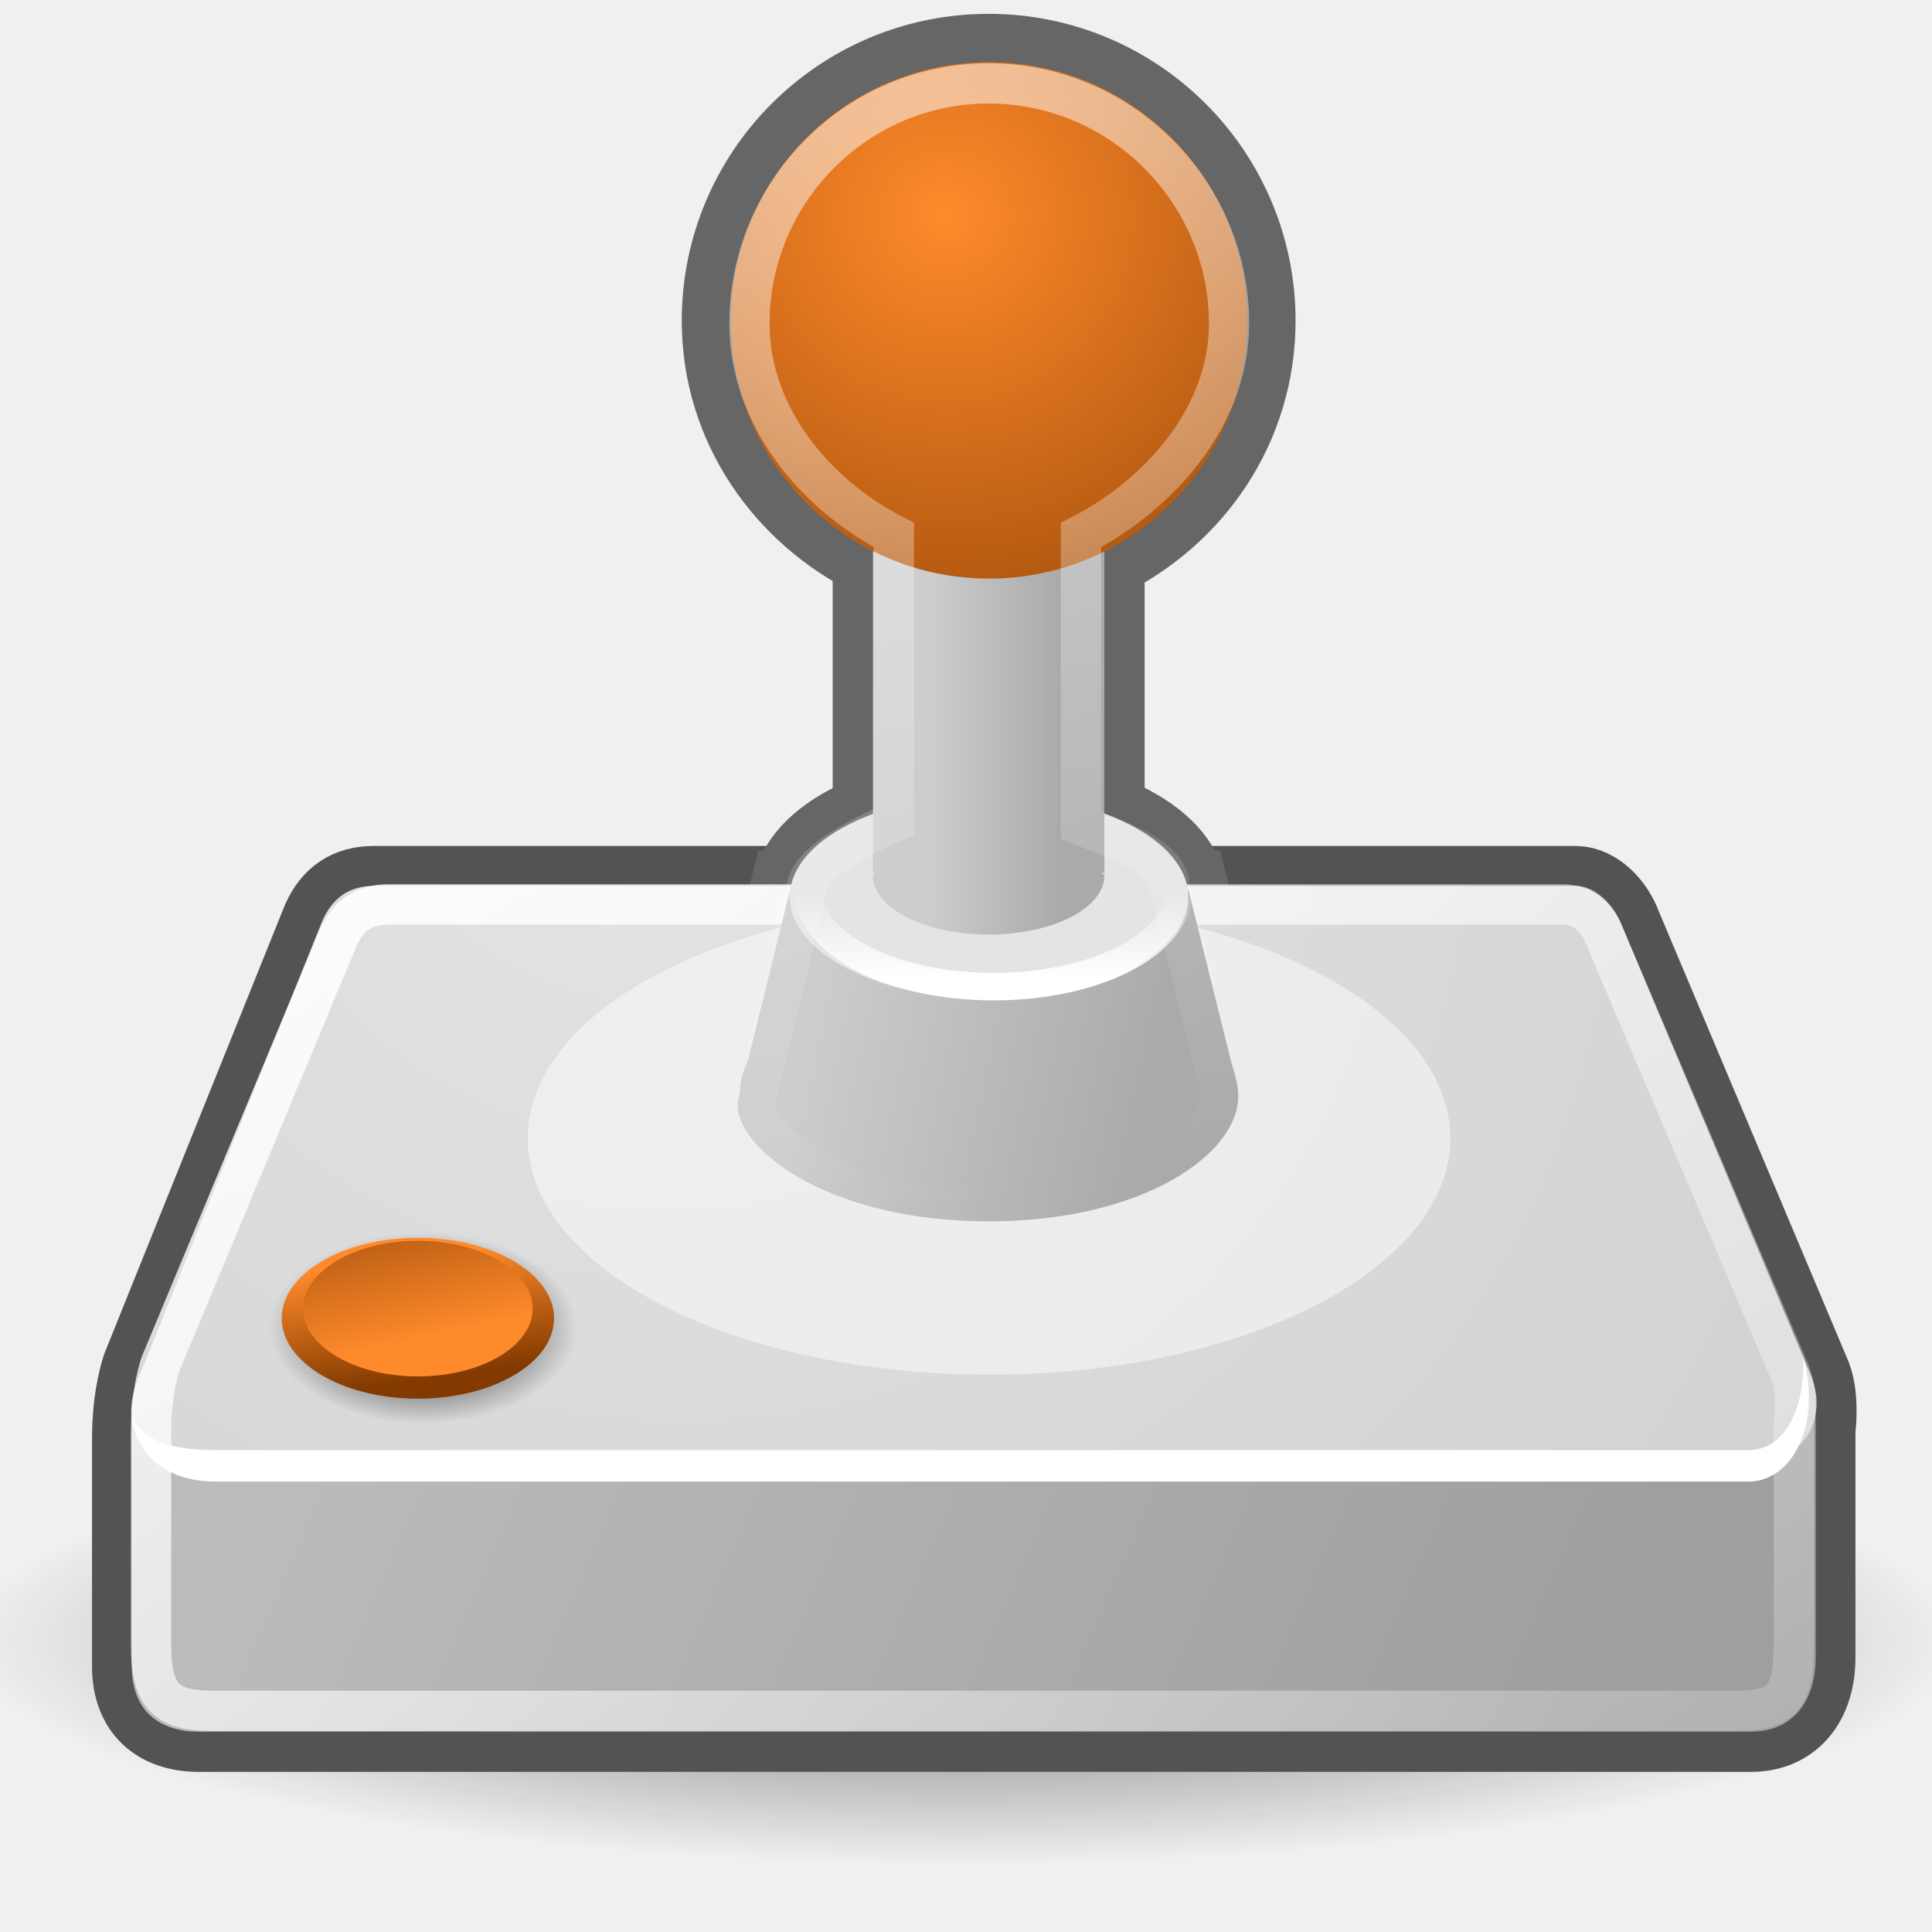
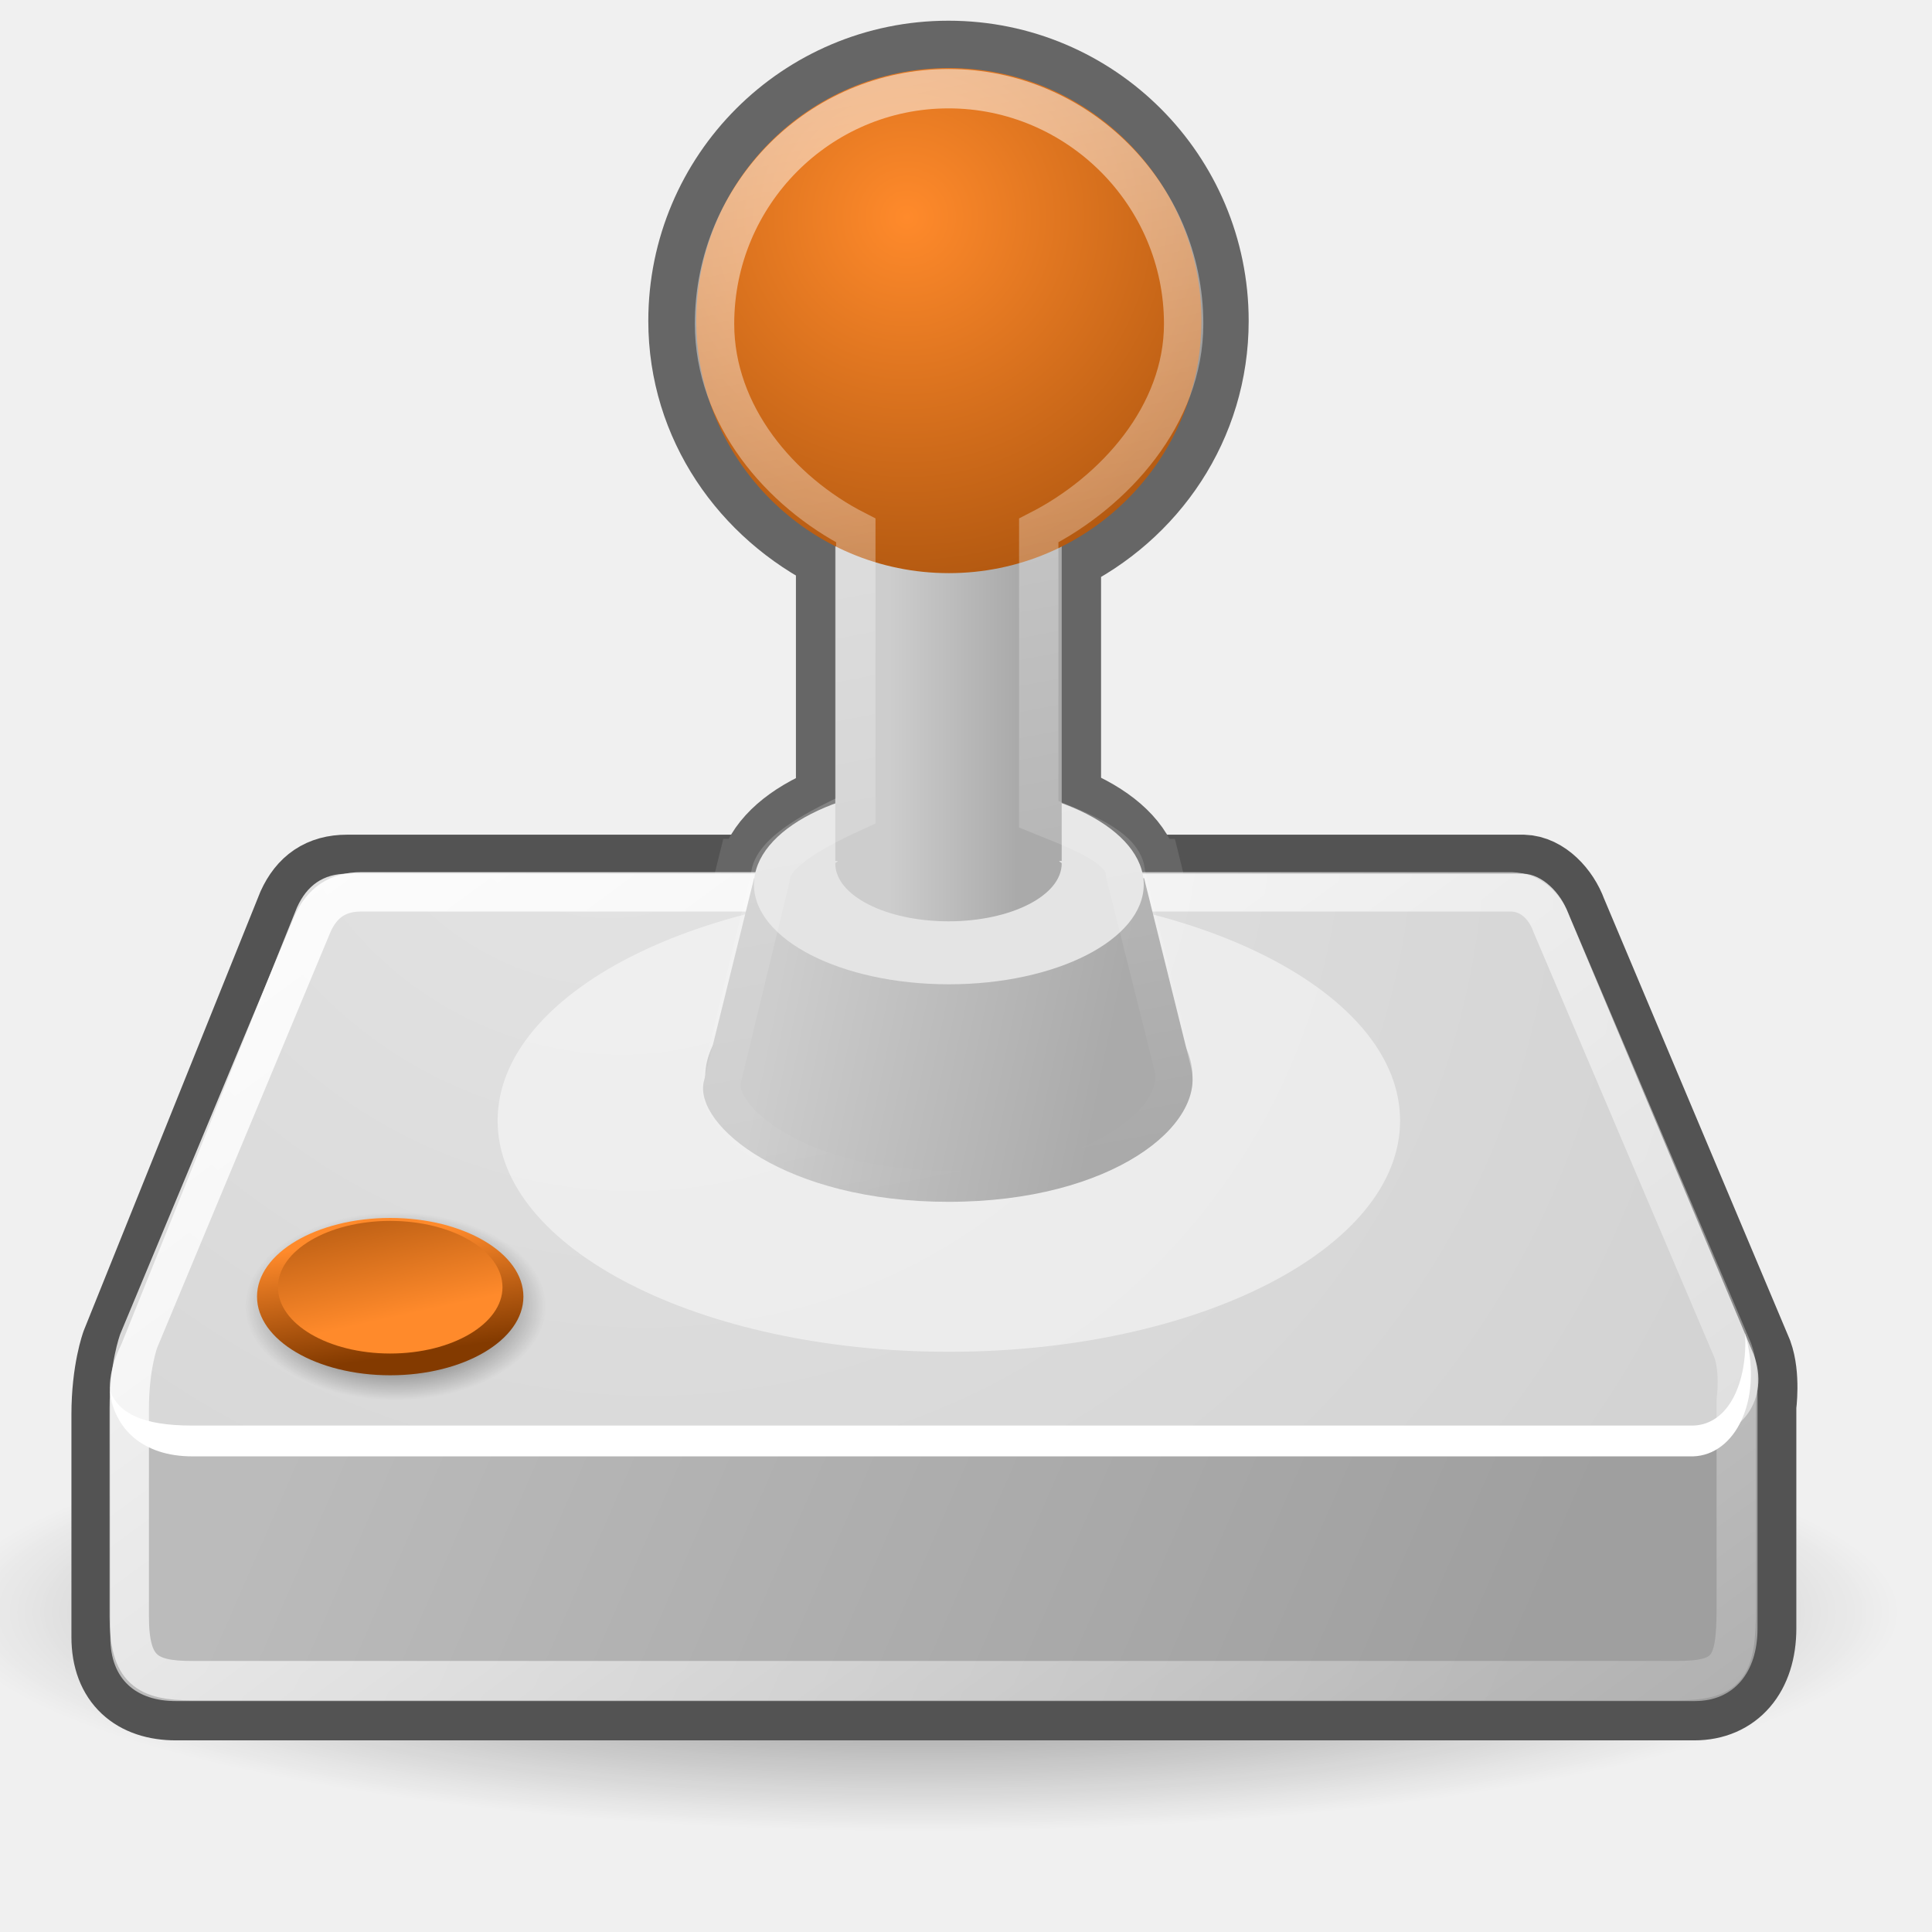
- <svg xmlns="http://www.w3.org/2000/svg" xmlns:xlink="http://www.w3.org/1999/xlink" id="svg2913" height="48px" width="48px">
+ <svg xmlns="http://www.w3.org/2000/svg" xmlns:xlink="http://www.w3.org/1999/xlink" id="svg2913" height="32" width="32" version="1.1">
  <defs id="defs3">
    <linearGradient id="linearGradient2510">
      <stop id="stop2512" offset="0" style="stop-color:#ffffff;stop-opacity:1;" />
      <stop id="stop2514" offset="1" style="stop-color:#ffffff;stop-opacity:0;" />
    </linearGradient>
    <linearGradient id="linearGradient5411">
      <stop id="stop5413" offset="0" style="stop-color:#ffffff;stop-opacity:1;" />
      <stop id="stop5415" offset="1" style="stop-color:#ffffff;stop-opacity:0;" />
    </linearGradient>
    <linearGradient id="linearGradient5069">
      <stop id="stop5071" offset="0" style="stop-color:#000000;stop-opacity:1;" />
      <stop id="stop5073" offset="1" style="stop-color:#000000;stop-opacity:0;" />
    </linearGradient>
    <linearGradient id="linearGradient5018">
      <stop id="stop5020" offset="0" style="stop-color:#aaaaaa;stop-opacity:1;" />
      <stop id="stop5022" offset="1" style="stop-color:#cdcdcd;stop-opacity:1;" />
    </linearGradient>
    <linearGradient id="linearGradient4990">
      <stop id="stop4992" offset="0" style="stop-color:#ff8a2b;stop-opacity:1;" />
      <stop id="stop4994" offset="1" style="stop-color:#833a00;stop-opacity:1;" />
    </linearGradient>
    <linearGradient id="linearGradient4264">
      <stop id="stop4266" offset="0" style="stop-color:#000000;stop-opacity:1;" />
      <stop id="stop4268" offset="1" style="stop-color:#000000;stop-opacity:0;" />
    </linearGradient>
    <linearGradient id="linearGradient4254">
      <stop id="stop4256" offset="0" style="stop-color:#ffffff;stop-opacity:1;" />
      <stop id="stop4258" offset="1" style="stop-color:#ffffff;stop-opacity:0;" />
    </linearGradient>
    <linearGradient id="linearGradient4244">
      <stop id="stop4246" offset="0" style="stop-color:#e4e4e4;stop-opacity:1;" />
      <stop id="stop4248" offset="1" style="stop-color:#d3d3d3;stop-opacity:1;" />
    </linearGradient>
    <linearGradient id="linearGradient4228">
      <stop id="stop4230" offset="0" style="stop-color:#bbbbbb;stop-opacity:1;" />
      <stop id="stop4232" offset="1" style="stop-color:#9f9f9f;stop-opacity:1;" />
    </linearGradient>
-     <radialGradient xlink:href="#linearGradient4264" id="radialGradient1464" gradientUnits="userSpaceOnUse" gradientTransform="matrix(1,0,0,0.651032,-8.174347e-16,9.455693)" cx="23.202" cy="27.096" fx="23.202" fy="27.096" r="23.555" />
-     <radialGradient xlink:href="#linearGradient5069" id="radialGradient1470" gradientUnits="userSpaceOnUse" gradientTransform="matrix(1,0,0,0.624277,0,12.28944)" cx="10.364" cy="32.709" fx="10.364" fy="32.709" r="3.823" />
+     <radialGradient xlink:href="#linearGradient4264" id="radialGradient1464" gradientUnits="userSpaceOnUse" gradientTransform="matrix(0.6863764,0,0,0.1541597,-0.641213,38.52428)" cx="23.202" cy="27.096" fx="23.202" fy="27.096" r="23.555" />
+     <radialGradient xlink:href="#linearGradient5069" id="radialGradient1470" gradientUnits="userSpaceOnUse" gradientTransform="matrix(0.6521186,0,0,0.4071027,-0.2066177,24.31979)" cx="10.364" cy="32.709" fx="10.364" fy="32.709" r="3.823" />
    <linearGradient xlink:href="#linearGradient5411" id="linearGradient1476" gradientUnits="userSpaceOnUse" x1="24.237" y1="31.712" x2="24.237" y2="28.359" />
    <linearGradient xlink:href="#linearGradient4990" id="linearGradient1482" gradientUnits="userSpaceOnUse" x1="23.599" y1="3.493" x2="26.033" y2="13.095" />
    <linearGradient xlink:href="#linearGradient4990" id="linearGradient1484" gradientUnits="userSpaceOnUse" x1="24.395" y1="11.51" x2="17.766" y2="-6.461" />
-     <linearGradient xlink:href="#linearGradient2510" id="linearGradient1489" gradientUnits="userSpaceOnUse" x1="21.058" y1="2.437" x2="26.286" y2="29.562" />
-     <linearGradient xlink:href="#linearGradient5018" id="linearGradient1496" gradientUnits="userSpaceOnUse" gradientTransform="translate(0,-0.625)" x1="26.312" y1="17.5" x2="23.062" y2="17.5" />
-     <linearGradient xlink:href="#linearGradient5018" id="linearGradient1501" gradientUnits="userSpaceOnUse" gradientTransform="translate(0,-0.625)" x1="28.469" y1="28.125" x2="20" y2="26.375" />
-     <linearGradient xlink:href="#linearGradient4254" id="linearGradient1507" gradientUnits="userSpaceOnUse" gradientTransform="translate(0,8.055463)" x1="12.378" y1="4.433" x2="44.096" y2="47.621" />
-     <radialGradient xlink:href="#linearGradient4244" id="radialGradient1512" gradientUnits="userSpaceOnUse" gradientTransform="matrix(1.286242,0.781698,-0.710782,1.169552,-2.354348,3.178602)" cx="15.571" cy="2.959" fx="15.571" fy="2.959" r="20.936" />
-     <linearGradient xlink:href="#linearGradient4228" id="linearGradient1516" gradientUnits="userSpaceOnUse" gradientTransform="translate(0,8.055463)" x1="7.605" y1="28.481" x2="36.183" y2="40.944" />
-     <radialGradient xlink:href="#linearGradient4990" id="radialGradient1520" gradientUnits="userSpaceOnUse" gradientTransform="matrix(2.385563,1.107767e-15,-1.107767e-15,2.385563,-30.8437,-6.089588)" cx="22.694" cy="4.937" fx="22.694" fy="4.937" r="6.629" />
+     <linearGradient xlink:href="#linearGradient2510" id="linearGradient1489" gradientUnits="userSpaceOnUse" x1="21.058" y1="2.437" x2="26.286" y2="29.562" gradientTransform="matrix(0.6521186,0,0,0.6521186,-0.3074868,16.11829)" />
+     <linearGradient xlink:href="#linearGradient5018" id="linearGradient1496" gradientUnits="userSpaceOnUse" gradientTransform="matrix(0.6521186,0,0,0.6521186,-0.3074868,15.71072)" x1="26.312" y1="17.5" x2="23.062" y2="17.5" />
+     <linearGradient xlink:href="#linearGradient5018" id="linearGradient1501" gradientUnits="userSpaceOnUse" gradientTransform="matrix(0.6521186,0,0,0.6521186,-0.3074868,15.71072)" x1="28.469" y1="28.125" x2="20" y2="26.375" />
+     <linearGradient xlink:href="#linearGradient4254" id="linearGradient1507" gradientUnits="userSpaceOnUse" gradientTransform="matrix(0.6521186,0,0,0.6521186,-0.3074868,21.37141)" x1="12.378" y1="4.433" x2="44.096" y2="47.621" />
+     <radialGradient xlink:href="#linearGradient4244" id="radialGradient1512" gradientUnits="userSpaceOnUse" gradientTransform="matrix(0.8387824,0.5097598,-0.4635142,0.7626867,-1.842801,18.19112)" cx="15.571" cy="2.959" fx="15.571" fy="2.959" r="20.936" />
+     <linearGradient xlink:href="#linearGradient4228" id="linearGradient1516" gradientUnits="userSpaceOnUse" gradientTransform="matrix(0.6521186,0,0,0.6521186,-0.3074868,21.37141)" x1="7.605" y1="28.481" x2="36.183" y2="40.944" />
+     <radialGradient xlink:href="#linearGradient4990" id="radialGradient1520" gradientUnits="userSpaceOnUse" gradientTransform="matrix(1.505231,0,0,1.505231,-19.13802,12.16593)" cx="22.694" cy="4.937" fx="22.694" fy="4.937" r="6.629" />
  </defs>
-   <g id="layer2">
-     <path transform="matrix(1.052533,0,0,0.363113,-0.511757,30.92528)" d="M 46.757 27.096 A 23.555 15.335 0 1 1  -0.354,27.096 A 23.555 15.335 0 1 1  46.757 27.096 z" id="path4262" style="opacity:0.56;color:#000000;fill:url(#radialGradient1464);fill-opacity:1;fill-rule:evenodd;stroke:none;stroke-width:1;stroke-linecap:round;stroke-linejoin:round;marker:none;marker-start:none;marker-mid:none;marker-end:none;stroke-miterlimit:4;stroke-dasharray:none;stroke-dashoffset:0;stroke-opacity:1;visibility:visible;display:inline;overflow:visible" />
-     <path id="path4196" d="M 9.286,22.018 C 8.661,22.018 8.254,22.308 8.004,22.862 C 8.004,22.862 3.536,33.965 3.536,33.965 C 3.536,33.965 3.286,34.637 3.286,35.747 C 3.286,35.747 3.286,41.397 3.286,41.397 C 3.286,42.479 3.943,43.022 4.942,43.022 L 43.504,43.022 C 44.489,43.022 45.098,42.303 45.098,41.178 L 45.098,35.528 C 45.098,35.528 45.204,34.757 45.004,34.215 L 40.286,23.018 C 40.101,22.506 39.649,22.03 39.161,22.018 L 9.286,22.018 z " style="fill:none;fill-opacity:1;fill-rule:evenodd;stroke:#535353;stroke-width:2;stroke-linecap:round;stroke-linejoin:round;stroke-miterlimit:4;stroke-dasharray:none;stroke-opacity:1" />
-     <path id="path4170" d="M 3.274,35.052 L 4.038,34.36 L 41.648,34.423 L 45.11,34.74 L 45.11,41.178 C 45.11,42.304 44.503,43.022 43.518,43.022 L 4.935,43.022 C 3.937,43.022 3.274,42.48 3.274,41.397 L 3.274,35.052 z " style="fill:url(#linearGradient1516);fill-opacity:1;fill-rule:evenodd;stroke:none;stroke-width:1.02px;stroke-linecap:butt;stroke-linejoin:miter;stroke-opacity:1" />
-     <path id="path5030" d="M 24.562,19.75 C 21.938,19.75 19.853,20.802 19.688,22.125 L 19.625,22.125 C 19.625,22.125 18.344,27.312 18.344,27.312 C 18.125,28.406 20.422,30.344 24.562,30.344 C 28.734,30.344 31.125,28.375 30.719,26.906 C 30.719,26.906 29.531,22.125 29.531,22.125 L 29.469,22.125 C 29.305,20.801 27.188,19.75 24.562,19.75 z " style="opacity:1;color:#000000;fill:none;fill-opacity:1;fill-rule:evenodd;stroke:#666666;stroke-width:2;stroke-linecap:butt;stroke-linejoin:miter;marker:none;marker-start:none;marker-mid:none;marker-end:none;stroke-miterlimit:4;stroke-dasharray:none;stroke-dashoffset:0;stroke-opacity:1;visibility:visible;display:inline;overflow:visible;font-family:Bitstream Vera Sans" />
-     <path id="path3093" d="M 3.549,33.97 C 2.835,35.434 3.548,36.363 4.585,36.363 C 4.585,36.363 43.585,36.363 43.585,36.363 C 44.704,36.339 45.43,35.351 45.013,34.22 L 40.299,23.009 C 40.115,22.497 39.644,22.021 39.156,22.009 L 9.299,22.009 C 8.674,22.009 8.263,22.313 8.013,22.866 C 8.013,22.866 3.549,33.97 3.549,33.97 z " style="fill:url(#radialGradient1512);fill-opacity:1;fill-rule:evenodd;stroke:none;stroke-width:1px;stroke-linecap:butt;stroke-linejoin:miter;stroke-opacity:1" />
-     <path transform="translate(0.154679,0.287261)" d="M 14.186 32.709 A 3.823 2.386 0 1 1  6.541,32.709 A 3.823 2.386 0 1 1  14.186 32.709 z" id="path5067" style="opacity:1;color:#000000;fill:url(#radialGradient1470);fill-opacity:1;fill-rule:evenodd;stroke:none;stroke-width:2;stroke-linecap:butt;stroke-linejoin:miter;marker:none;marker-start:none;marker-mid:none;marker-end:none;stroke-miterlimit:4;stroke-dasharray:none;stroke-dashoffset:0;stroke-opacity:1;visibility:visible;display:inline;overflow:visible;font-family:Bitstream Vera Sans" />
-     <path id="path4201" d="M 44.796,33.684 C 44.86,34.934 44.382,36 43.474,36.028 C 43.474,36.028 5.355,36.028 5.355,36.028 C 4.066,36.028 3.488,35.703 3.271,35.16 C 3.363,36.104 4.097,36.809 5.355,36.809 C 5.355,36.809 43.474,36.809 43.474,36.809 C 44.55,36.776 45.227,35.385 44.826,33.814 L 44.796,33.684 z " style="fill:#ffffff;fill-opacity:1;fill-rule:evenodd;stroke:none;stroke-width:1px;stroke-linecap:butt;stroke-linejoin:miter;stroke-opacity:1" />
-     <path style="fill:none;fill-opacity:1;fill-rule:evenodd;stroke:url(#linearGradient1507);stroke-width:1;stroke-linecap:round;stroke-linejoin:round;stroke-miterlimit:4;stroke-dasharray:none;stroke-opacity:1" d="M 9.643,22.471 C 9.041,22.471 8.65,22.751 8.409,23.283 C 8.409,23.283 3.994,33.874 3.994,33.874 C 3.994,33.874 3.753,34.521 3.753,35.589 C 3.753,35.589 3.753,40.879 3.753,40.879 C 3.753,42.234 4.197,42.506 5.348,42.506 L 43.035,42.506 C 44.358,42.506 44.569,42.19 44.569,40.669 L 44.569,35.378 C 44.569,35.378 44.671,34.637 44.479,34.115 L 39.886,23.309 C 39.708,22.816 39.335,22.483 38.865,22.471 L 9.643,22.471 z " id="path4252" />
-     <path transform="matrix(1.581301,0,0,1.581301,-14.2837,-16.5907)" d="M 31.82 28.378 A 7.248 3.712 0 1 1  17.324,28.378 A 7.248 3.712 0 1 1  31.82 28.378 z" id="path4341" style="font-family:Bitstream Vera Sans;overflow:visible;display:inline;visibility:visible;stroke-opacity:1;stroke-dashoffset:0;stroke-dasharray:none;stroke-miterlimit:4;marker-end:none;marker-mid:none;marker-start:none;marker:none;stroke-linejoin:miter;stroke-linecap:butt;stroke-width:1px;stroke:none;fill-rule:evenodd;fill-opacity:0.48;fill:#ffffff;color:#000000;opacity:1" />
-     <path style="font-family:Bitstream Vera Sans;overflow:visible;display:inline;visibility:visible;stroke-opacity:1;stroke-dashoffset:0;stroke-dasharray:none;stroke-miterlimit:4;marker-end:none;marker-mid:none;marker-start:none;marker:none;stroke-linejoin:miter;stroke-linecap:butt;stroke-width:1px;stroke:none;fill-rule:evenodd;fill-opacity:1;fill:#c9c9c9;color:#000000;opacity:1" id="path4343" d="M 31.82 28.378 A 7.248 3.712 0 1 1  17.324,28.378 A 7.248 3.712 0 1 1  31.82 28.378 z" transform="matrix(0.853659,0,0,0.853659,3.595897,2.933178)" />
-     <path id="path4659" d="M 24.562,1.344 C 20.903,1.344 17.938,4.309 17.938,7.969 C 17.938,10.576 19.497,12.761 21.688,13.844 L 21.688,22.312 C 21.688,22.312 21.688,22.348 21.688,22.375 C 21.688,23.189 22.973,23.844 24.562,23.844 C 26.152,23.844 27.438,23.189 27.438,22.375 L 27.438,22.312 L 27.438,13.875 C 29.648,12.8 31.188,10.591 31.188,7.969 C 31.188,4.309 28.222,1.344 24.562,1.344 z " style="opacity:1;color:#000000;fill:none;fill-opacity:1;fill-rule:evenodd;stroke:#666666;stroke-width:2;stroke-linecap:butt;stroke-linejoin:miter;marker:none;marker-start:none;marker-mid:none;marker-end:none;stroke-miterlimit:4;stroke-dasharray:none;stroke-dashoffset:0;stroke-opacity:1;visibility:visible;display:inline;overflow:visible;font-family:Bitstream Vera Sans" />
-     <path id="path5026" d="M 29.531,22.125 C 29.531,22.125 30.719,26.906 30.719,26.906 C 31.125,28.375 28.734,30.344 24.562,30.344 C 20.422,30.344 18.125,28.406 18.344,27.312 C 18.344,27.312 19.625,22.125 19.625,22.125 L 29.531,22.125 z " style="opacity:1;color:#000000;fill:url(#linearGradient1501);fill-opacity:1;fill-rule:evenodd;stroke:none;stroke-width:1px;stroke-linecap:butt;stroke-linejoin:miter;marker:none;marker-start:none;marker-mid:none;marker-end:none;stroke-miterlimit:4;stroke-dasharray:none;stroke-dashoffset:0;stroke-opacity:1;visibility:visible;display:inline;overflow:visible;font-family:Bitstream Vera Sans" />
-     <path transform="matrix(0.682927,0,0,0.682927,7.79111,2.903166)" d="M 31.82 28.378 A 7.248 3.712 0 1 1  17.324,28.378 A 7.248 3.712 0 1 1  31.82 28.378 z" id="path4345" style="opacity:1;color:#000000;fill:#e4e4e4;fill-opacity:1;fill-rule:evenodd;stroke:none;stroke-width:1px;stroke-linecap:butt;stroke-linejoin:miter;marker:none;marker-start:none;marker-mid:none;marker-end:none;stroke-miterlimit:4;stroke-dasharray:none;stroke-dashoffset:0;stroke-opacity:1;visibility:visible;display:inline;overflow:visible;font-family:Bitstream Vera Sans" />
-     <path transform="matrix(0.633635,0,0,0.633635,9.123852,4.17687)" d="M 24.562,24.656 C 20.562,24.656 17.312,26.326 17.312,28.375 C 17.312,30.424 20.562,32.094 24.562,32.094 C 28.563,32.094 31.812,30.424 31.812,28.375 C 31.812,26.326 28.563,24.656 24.562,24.656 z " id="path5419" style="opacity:1;color:#000000;fill:none;fill-opacity:1;fill-rule:evenodd;stroke:url(#linearGradient1476);stroke-width:1.078px;stroke-linecap:butt;stroke-linejoin:miter;marker:none;marker-start:none;marker-mid:none;marker-end:none;stroke-miterlimit:4;stroke-dasharray:none;stroke-dashoffset:0;stroke-opacity:1;visibility:visible;display:inline;overflow:visible;font-family:Bitstream Vera Sans" xlink:href="#path4345" />
-     <path id="path4347" d="M 24.562,6.281 C 22.973,6.281 21.688,6.936 21.688,7.75 C 21.688,7.777 21.747,7.786 21.75,7.812 L 21.688,7.812 L 21.688,21.688 L 21.75,21.688 C 21.747,21.714 21.688,21.723 21.688,21.75 C 21.688,22.564 22.973,23.219 24.562,23.219 C 26.152,23.219 27.438,22.564 27.438,21.75 C 27.438,21.723 27.378,21.714 27.375,21.688 L 27.438,21.688 L 27.438,7.812 L 27.375,7.812 C 27.378,7.786 27.438,7.777 27.438,7.75 C 27.438,6.936 26.152,6.281 24.562,6.281 z " style="opacity:1;color:#000000;fill:url(#linearGradient1496);fill-opacity:1;fill-rule:evenodd;stroke:none;stroke-width:1px;stroke-linecap:butt;stroke-linejoin:miter;marker:none;marker-start:none;marker-mid:none;marker-end:none;stroke-miterlimit:4;stroke-dasharray:none;stroke-dashoffset:0;stroke-opacity:1;visibility:visible;display:inline;overflow:visible;font-family:Bitstream Vera Sans" />
-     <path transform="matrix(0.967577,0,0,0.967577,0.96773,-0.16866)" d="M 31.024 8.402 A 6.629 6.629 0 1 1  17.766,8.402 A 6.629 6.629 0 1 1  31.024 8.402 z" id="path4641" style="opacity:1;color:#000000;fill:url(#radialGradient1520);fill-opacity:1;fill-rule:evenodd;stroke:none;stroke-width:1.075;stroke-linecap:butt;stroke-linejoin:miter;marker:none;marker-start:none;marker-mid:none;marker-end:none;stroke-miterlimit:4;stroke-dasharray:none;stroke-dashoffset:0;stroke-opacity:1;visibility:visible;display:inline;overflow:visible;font-family:Bitstream Vera Sans" />
-     <g transform="matrix(1,0,0,0.84966,0.810662,5.224199)" id="g5049">
-       <path transform="matrix(0.510331,0,0,0.354752,-2.87767,29.41695)" d="M 31.024 8.402 A 6.629 6.629 0 1 1  17.766,8.402 A 6.629 6.629 0 1 1  31.024 8.402 z" id="path5039" style="opacity:1;color:#000000;fill:url(#linearGradient1482);fill-opacity:1;fill-rule:evenodd;stroke:none;stroke-width:1.075;stroke-linecap:butt;stroke-linejoin:miter;marker:none;marker-start:none;marker-mid:none;marker-end:none;stroke-miterlimit:4;stroke-dasharray:none;stroke-dashoffset:0;stroke-opacity:1;visibility:visible;display:inline;overflow:visible;font-family:Bitstream Vera Sans" />
-       <path style="opacity:1;color:#000000;fill:url(#linearGradient1484);fill-opacity:1;fill-rule:evenodd;stroke:none;stroke-width:1.075;stroke-linecap:butt;stroke-linejoin:miter;marker:none;marker-start:none;marker-mid:none;marker-end:none;stroke-miterlimit:4;stroke-dasharray:none;stroke-dashoffset:0;stroke-opacity:1;visibility:visible;display:inline;overflow:visible;font-family:Bitstream Vera Sans" id="path5045" d="M 31.024 8.402 A 6.629 6.629 0 1 1  17.766,8.402 A 6.629 6.629 0 1 1  31.024 8.402 z" transform="matrix(0.430193,0,0,0.299045,-0.922674,29.60375)" />
+   <g id="layer2" transform="translate(0,-16)">
+     <ellipse id="path4262" style="color:#000000;display:inline;overflow:visible;visibility:visible;opacity:0.56;fill:url(#radialGradient1464);fill-opacity:1;fill-rule:evenodd;stroke:none;stroke-width:1;stroke-linecap:round;stroke-linejoin:round;stroke-miterlimit:4;stroke-dasharray:none;stroke-dashoffset:0;stroke-opacity:1;marker:none;marker-start:none;marker-mid:none;marker-end:none" cx="15.284" cy="42.701" rx="16.168" ry="3.631" />
+     <path id="path4196" d="m 5.748,30.477 c -0.408,0 -0.672,0.189 -0.836,0.55 -7e-7,0 -2.914,7.241 -2.914,7.241 0,0 -0.163,0.438 -0.163,1.162 0,0 0,3.684 0,3.684 0,0.706 0.429,1.06 1.08,1.06 l 25.147,0 c 0.642,0 1.039,-0.468 1.039,-1.202 l 0,-3.684 c 0,0 0.069,-0.502 -0.061,-0.856 L 25.964,31.129 C 25.843,30.795 25.548,30.484 25.23,30.477 l -19.482,0 z" style="fill:none;fill-opacity:1;fill-rule:evenodd;stroke:#535353;stroke-width:1.304;stroke-linecap:round;stroke-linejoin:round;stroke-miterlimit:4;stroke-dasharray:none;stroke-opacity:1" />
+     <path id="path4170" d="m 1.827,38.977 0.499,-0.451 24.526,0.041 2.258,0.207 0,4.199 c 0,0.734 -0.396,1.202 -1.038,1.202 l -25.161,0 c -0.651,0 -1.084,-0.353 -1.084,-1.059 l 0,-4.138 z" style="fill:url(#linearGradient1516);fill-opacity:1;fill-rule:evenodd;stroke:none;stroke-width:1.02px;stroke-linecap:butt;stroke-linejoin:miter;stroke-opacity:1" />
+     <path id="path5030" d="m 15.71,28.998 c -1.712,0 -3.071,0.686 -3.179,1.549 l -0.041,0 c 0,0 -0.836,3.383 -0.836,3.383 -0.143,0.713 1.356,1.977 4.055,1.977 2.72,0 4.28,-1.284 4.015,-2.242 0,0 -0.774,-3.118 -0.774,-3.118 l -0.041,0 C 18.803,29.683 17.422,28.998 15.71,28.998 Z" style="color:#000000;font-family:'Bitstream Vera Sans';display:inline;overflow:visible;visibility:visible;opacity:1;fill:none;fill-opacity:1;fill-rule:evenodd;stroke:#666666;stroke-width:1.304;stroke-linecap:butt;stroke-linejoin:miter;stroke-miterlimit:4;stroke-dasharray:none;stroke-dashoffset:0;stroke-opacity:1;marker:none;marker-start:none;marker-mid:none;marker-end:none" />
+     <path id="path3093" d="m 2.007,38.271 c -0.466,0.955 -4.015e-4,1.56 0.675,1.56 0,0 25.433,0 25.433,0 0.73,-0.016 1.203,-0.66 0.932,-1.397 L 25.972,31.123 C 25.852,30.789 25.545,30.479 25.227,30.471 l -19.47,0 c -0.408,0 -0.675,0.198 -0.838,0.559 0,0 -2.911,7.241 -2.911,7.241 z" style="fill:url(#radialGradient1512);fill-opacity:1;fill-rule:evenodd;stroke:none;stroke-width:1px;stroke-linecap:butt;stroke-linejoin:miter;stroke-opacity:1" />
+     <ellipse id="path5067" style="color:#000000;font-family:'Bitstream Vera Sans';display:inline;overflow:visible;visibility:visible;opacity:1;fill:url(#radialGradient1470);fill-opacity:1;fill-rule:evenodd;stroke:none;stroke-width:2;stroke-linecap:butt;stroke-linejoin:miter;stroke-miterlimit:4;stroke-dasharray:none;stroke-dashoffset:0;stroke-opacity:1;marker:none;marker-start:none;marker-mid:none;marker-end:none" cx="6.552" cy="37.636" rx="2.493" ry="1.556" />
+     <path id="path4201" d="m 28.905,38.084 c 0.041,0.815 -0.27,1.51 -0.862,1.528 0,0 -24.858,-1e-6 -24.858,0 -0.841,0 -1.218,-0.212 -1.359,-0.566 0.06,0.616 0.539,1.076 1.359,1.076 0,0 24.858,0 24.858,0 0.702,-0.022 1.143,-0.929 0.882,-1.953 l -0.02,-0.085 z" style="fill:#ffffff;fill-opacity:1;fill-rule:evenodd;stroke:none;stroke-width:1px;stroke-linecap:butt;stroke-linejoin:miter;stroke-opacity:1" />
+     <path style="fill:none;fill-opacity:1;fill-rule:evenodd;stroke:url(#linearGradient1507);stroke-width:0.652;stroke-linecap:round;stroke-linejoin:round;stroke-miterlimit:4;stroke-dasharray:none;stroke-opacity:1" d="m 5.981,30.772 c -0.392,0 -0.647,0.182 -0.804,0.53 -6e-7,0 -2.879,6.906 -2.879,6.906 0,0 -0.157,0.422 -0.157,1.118 0,0 0,3.45 0,3.45 0,0.883 0.29,1.061 1.04,1.061 l 24.576,0 c 0.863,0 1.001,-0.206 1.001,-1.198 l 0,-3.45 c 0,0 0.067,-0.484 -0.059,-0.824 L 25.703,31.318 C 25.587,30.997 25.344,30.78 25.037,30.772 l -19.057,0 z" id="path4252" />
+     <ellipse id="path4341" style="color:#000000;font-family:'Bitstream Vera Sans';display:inline;overflow:visible;visibility:visible;opacity:1;fill:#ffffff;fill-opacity:0.48;fill-rule:evenodd;stroke:none;stroke-width:1px;stroke-linecap:butt;stroke-linejoin:miter;stroke-miterlimit:4;stroke-dasharray:none;stroke-dashoffset:0;stroke-opacity:1;marker:none;marker-start:none;marker-mid:none;marker-end:none" cx="15.716" cy="34.562" rx="7.474" ry="3.828" />
+     <ellipse style="color:#000000;font-family:'Bitstream Vera Sans';display:inline;overflow:visible;visibility:visible;opacity:1;fill:#c9c9c9;fill-opacity:1;fill-rule:evenodd;stroke:none;stroke-width:1px;stroke-linecap:butt;stroke-linejoin:miter;stroke-miterlimit:4;stroke-dasharray:none;stroke-dashoffset:0;stroke-opacity:1;marker:none;marker-start:none;marker-mid:none;marker-end:none" id="path4343" cx="15.716" cy="33.829" rx="4.035" ry="2.067" />
+     <path id="path4659" d="m 15.71,16.995 c -2.386,0 -4.32,1.934 -4.32,4.32 0,1.7 1.017,3.125 2.445,3.831 l 0,5.523 c 0,0 0,0.023 0,0.041 0,0.531 0.839,0.958 1.875,0.958 1.036,0 1.875,-0.427 1.875,-0.958 l 0,-0.041 0,-5.502 c 1.441,-0.701 2.445,-2.142 2.445,-3.852 0,-2.386 -1.934,-4.32 -4.32,-4.32 z" style="color:#000000;font-family:'Bitstream Vera Sans';display:inline;overflow:visible;visibility:visible;opacity:1;fill:none;fill-opacity:1;fill-rule:evenodd;stroke:#666666;stroke-width:1.304;stroke-linecap:butt;stroke-linejoin:miter;stroke-miterlimit:4;stroke-dasharray:none;stroke-dashoffset:0;stroke-opacity:1;marker:none;marker-start:none;marker-mid:none;marker-end:none" />
+     <path id="path5026" d="m 18.95,30.546 c 0,0 0.774,3.118 0.774,3.118 0.265,0.958 -1.294,2.242 -4.015,2.242 -2.7,0 -4.198,-1.263 -4.055,-1.977 0,0 0.836,-3.383 0.836,-3.383 l 6.46,0 z" style="color:#000000;font-family:'Bitstream Vera Sans';display:inline;overflow:visible;visibility:visible;opacity:1;fill:url(#linearGradient1501);fill-opacity:1;fill-rule:evenodd;stroke:none;stroke-width:1px;stroke-linecap:butt;stroke-linejoin:miter;stroke-miterlimit:4;stroke-dasharray:none;stroke-dashoffset:0;stroke-opacity:1;marker:none;marker-start:none;marker-mid:none;marker-end:none" />
+     <ellipse id="path4345" style="color:#000000;font-family:'Bitstream Vera Sans';display:inline;overflow:visible;visibility:visible;opacity:1;fill:#e4e4e4;fill-opacity:1;fill-rule:evenodd;stroke:none;stroke-width:1px;stroke-linecap:butt;stroke-linejoin:miter;stroke-miterlimit:4;stroke-dasharray:none;stroke-dashoffset:0;stroke-opacity:1;marker:none;marker-start:none;marker-mid:none;marker-end:none" cx="15.716" cy="30.65" rx="3.228" ry="1.653" />
+     <path transform="matrix(0.633635,0,0,0.633635,5.837182,8.628992)" d="m 24.572,19.748 a 7.248,3.712 0 0 0 -4.949,2.535 7.248,3.712 0 0 0 4.949,2.535 7.248,3.712 0 0 0 4.949,-2.535 7.248,3.712 0 0 0 -4.949,-2.535 z" id="path5419" style="color:#000000;font-family:'Bitstream Vera Sans';display:inline;overflow:visible;visibility:visible;opacity:1;fill:none;fill-opacity:1;fill-rule:evenodd;stroke:url(#linearGradient1476);stroke-width:1.078px;stroke-linecap:butt;stroke-linejoin:miter;stroke-miterlimit:4;stroke-dasharray:none;stroke-dashoffset:0;stroke-opacity:1;marker:none;marker-start:none;marker-mid:none;marker-end:none" xlink:href="#path4345" />
+     <path id="path4347" d="m 15.71,20.214 c -1.036,0 -1.875,0.427 -1.875,0.958 0,0.018 0.039,0.023 0.041,0.041 l -0.041,0 0,9.048 0.041,0 c -0.002,0.017 -0.041,0.023 -0.041,0.041 0,0.531 0.839,0.958 1.875,0.958 1.036,0 1.875,-0.427 1.875,-0.958 0,-0.018 -0.039,-0.023 -0.041,-0.041 l 0.041,0 0,-9.048 -0.041,0 c 0.002,-0.017 0.041,-0.023 0.041,-0.041 0,-0.531 -0.839,-0.958 -1.875,-0.958 z" style="color:#000000;font-family:'Bitstream Vera Sans';display:inline;overflow:visible;visibility:visible;opacity:1;fill:url(#linearGradient1496);fill-opacity:1;fill-rule:evenodd;stroke:none;stroke-width:1px;stroke-linecap:butt;stroke-linejoin:miter;stroke-miterlimit:4;stroke-dasharray:none;stroke-dashoffset:0;stroke-opacity:1;marker:none;marker-start:none;marker-mid:none;marker-end:none" />
+     <circle id="path4641" style="color:#000000;font-family:'Bitstream Vera Sans';display:inline;overflow:visible;visibility:visible;opacity:1;fill:url(#radialGradient1520);fill-opacity:1;fill-rule:evenodd;stroke:none;stroke-width:1.075;stroke-linecap:butt;stroke-linejoin:miter;stroke-miterlimit:4;stroke-dasharray:none;stroke-dashoffset:0;stroke-opacity:1;marker:none;marker-start:none;marker-mid:none;marker-end:none" cx="15.716" cy="21.31" r="4.183" />
+     <g transform="matrix(0.6521186,0,0,0.5540791,0.221161,19.52509)" id="g5049">
+       <circle transform="matrix(0.510331,0,0,0.354752,-2.87767,29.41695)" id="path5039" style="color:#000000;font-family:'Bitstream Vera Sans';display:inline;overflow:visible;visibility:visible;opacity:1;fill:url(#linearGradient1482);fill-opacity:1;fill-rule:evenodd;stroke:none;stroke-width:1.075;stroke-linecap:butt;stroke-linejoin:miter;stroke-miterlimit:4;stroke-dasharray:none;stroke-dashoffset:0;stroke-opacity:1;marker:none;marker-start:none;marker-mid:none;marker-end:none" cx="24.395" cy="8.402" r="6.629" />
+       <circle style="color:#000000;font-family:'Bitstream Vera Sans';display:inline;overflow:visible;visibility:visible;opacity:1;fill:url(#linearGradient1484);fill-opacity:1;fill-rule:evenodd;stroke:none;stroke-width:1.075;stroke-linecap:butt;stroke-linejoin:miter;stroke-miterlimit:4;stroke-dasharray:none;stroke-dashoffset:0;stroke-opacity:1;marker:none;marker-start:none;marker-mid:none;marker-end:none" id="path5045" transform="matrix(0.430193,0,0,0.299045,-0.922674,29.60375)" cx="24.395" cy="8.402" r="6.629" />
    </g>
-     <path id="path2204" d="M 24.564,2.072 C 21.279,2.072 18.62,4.759 18.62,8.044 C 18.62,10.357 20.28,12.307 22.209,13.292 L 22.209,20.414 C 21.342,20.809 20.056,21.457 20.041,22.096 C 20.041,22.096 18.794,27.241 18.794,27.241 C 18.591,28.256 20.723,30.053 24.564,30.053 C 28.434,30.053 30.652,28.227 30.275,26.864 L 29.057,22.009 C 29.042,21.325 27.832,20.897 26.856,20.501 L 26.856,13.292 C 28.785,12.307 30.536,10.357 30.536,8.044 C 30.536,4.759 27.848,2.072 24.564,2.072 z " style="opacity:0.526;color:#000000;fill:none;fill-opacity:1;fill-rule:evenodd;stroke:url(#linearGradient1489);stroke-width:1px;stroke-linecap:butt;stroke-linejoin:miter;marker:none;marker-start:none;marker-mid:none;marker-end:none;stroke-miterlimit:4;stroke-dasharray:none;stroke-dashoffset:0;stroke-opacity:1;visibility:visible;display:inline;overflow:visible;font-family:Bitstream Vera Sans" />
+     <path id="path2204" d="m 15.711,17.469 c -2.142,0 -3.876,1.753 -3.876,3.895 0,1.508 1.083,2.78 2.34,3.422 l 0,4.644 c -0.566,0.258 -1.404,0.68 -1.414,1.097 0,0 -0.813,3.355 -0.813,3.355 -0.132,0.662 1.258,1.834 3.762,1.834 2.524,0 3.97,-1.191 3.725,-2.08 l -0.794,-3.166 c -0.01,-0.446 -0.799,-0.725 -1.436,-0.983 l 0,-4.701 c 1.258,-0.642 2.4,-1.914 2.4,-3.422 0,-2.142 -1.753,-3.895 -3.895,-3.895 z" style="color:#000000;font-family:'Bitstream Vera Sans';display:inline;overflow:visible;visibility:visible;opacity:0.526;fill:none;fill-opacity:1;fill-rule:evenodd;stroke:url(#linearGradient1489);stroke-width:0.652px;stroke-linecap:butt;stroke-linejoin:miter;stroke-miterlimit:4;stroke-dasharray:none;stroke-dashoffset:0;stroke-opacity:1;marker:none;marker-start:none;marker-mid:none;marker-end:none" />
  </g>
</svg>
